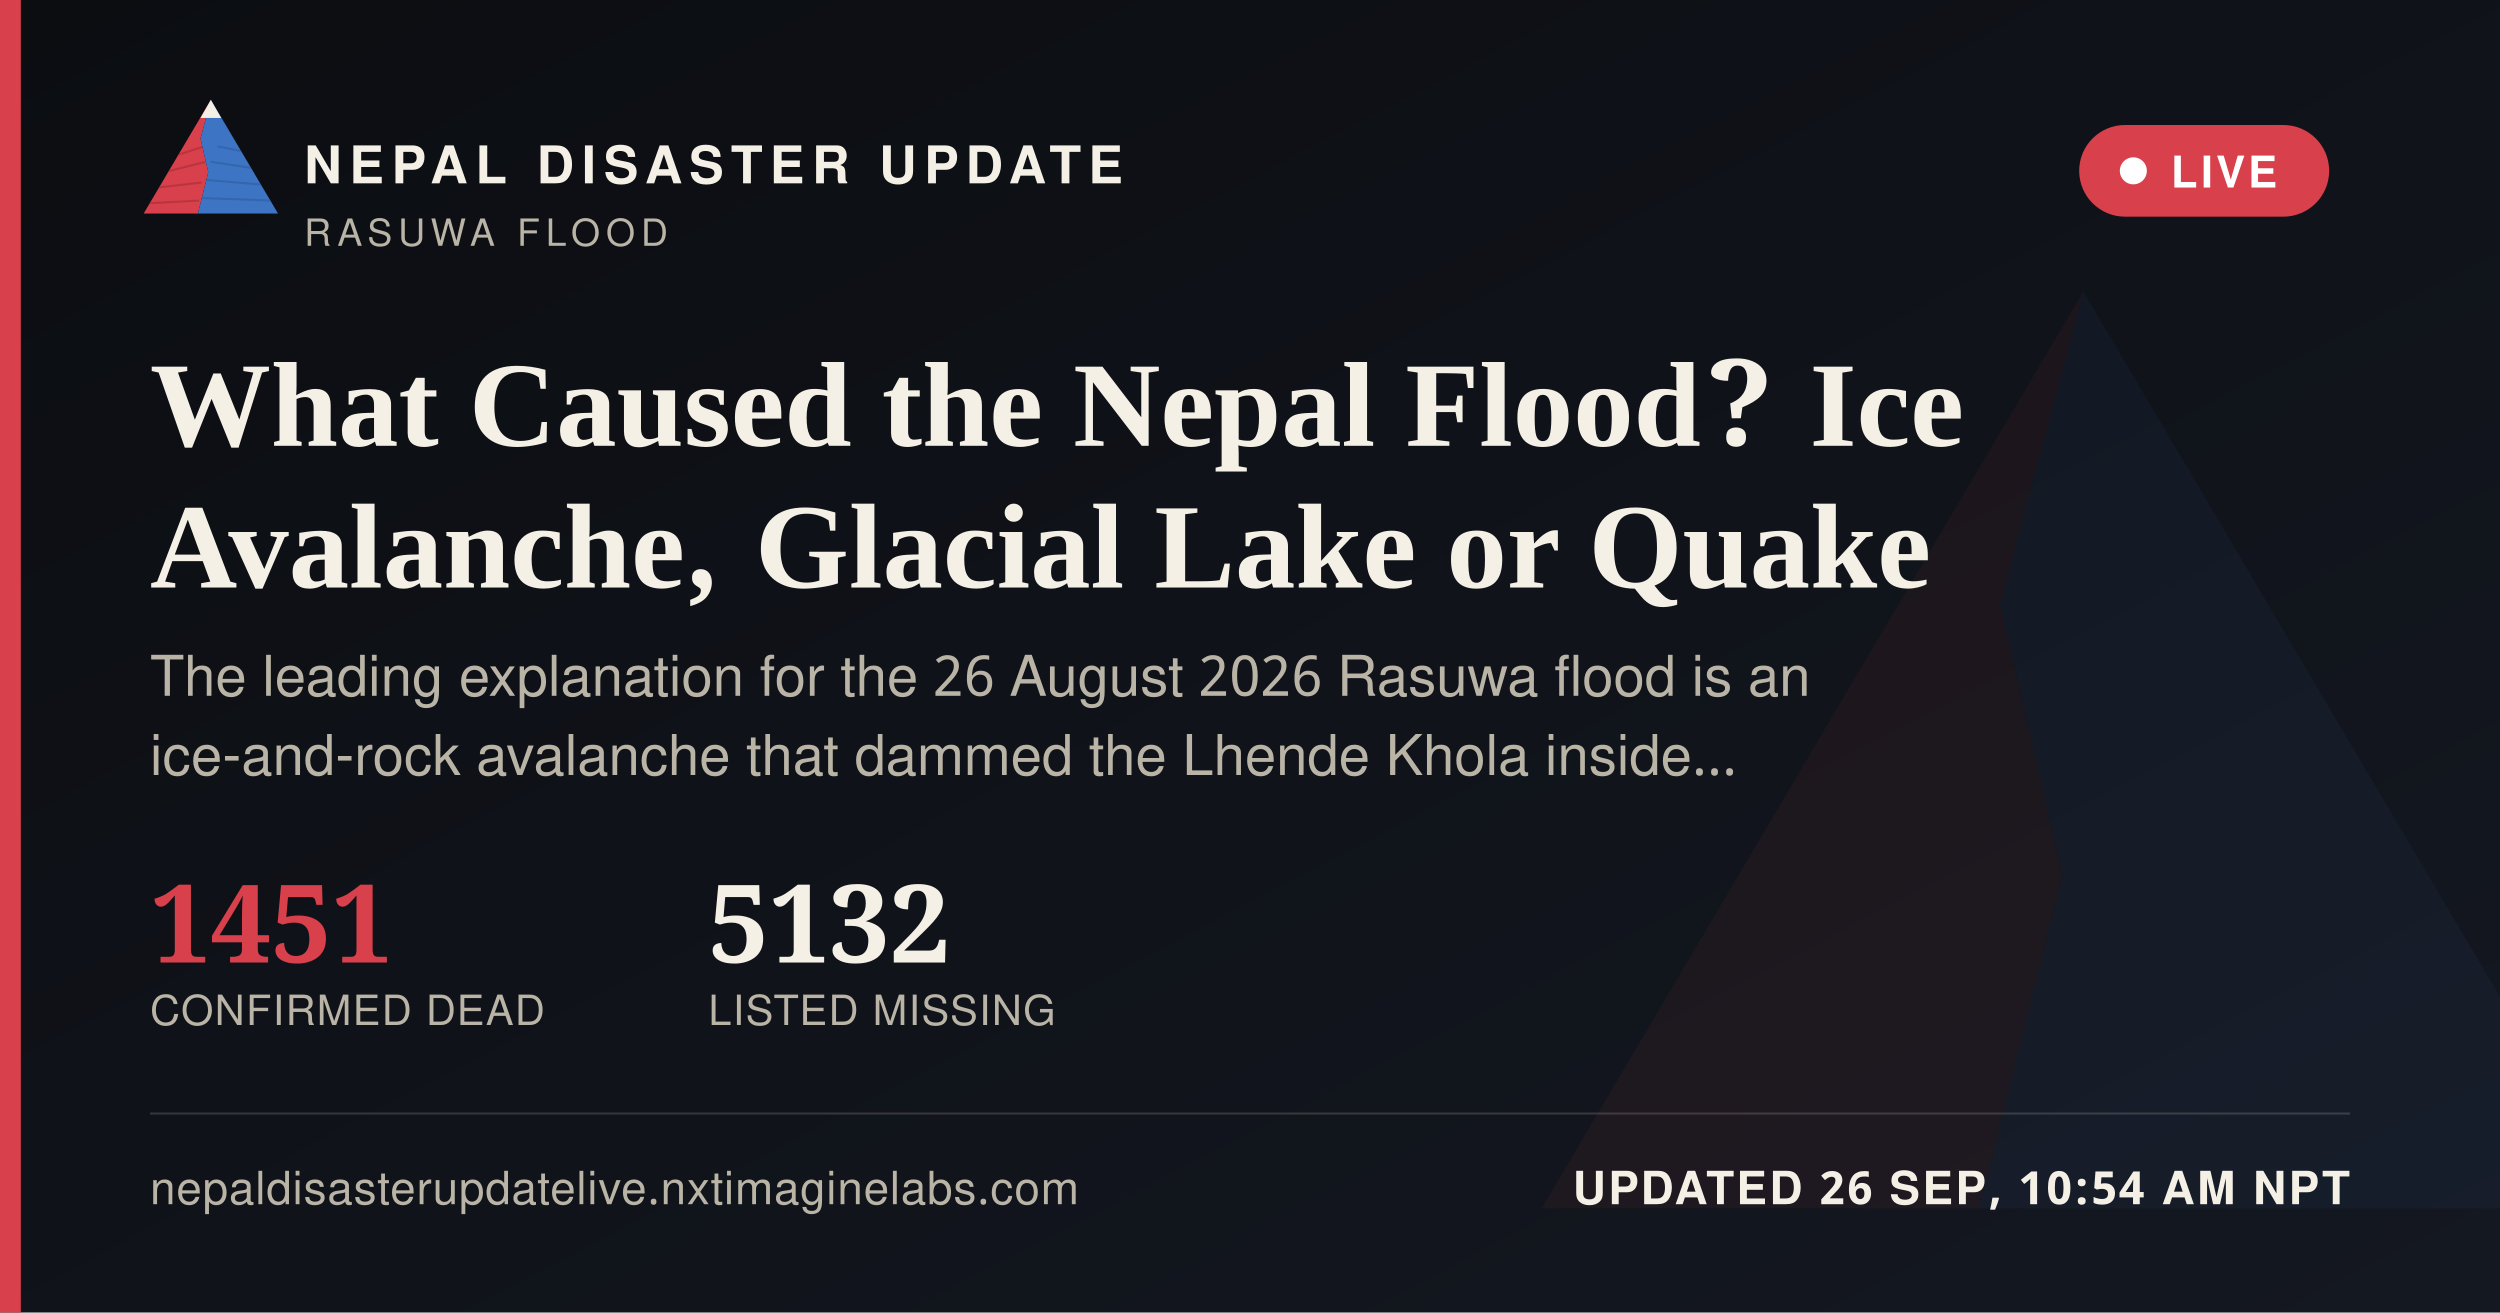
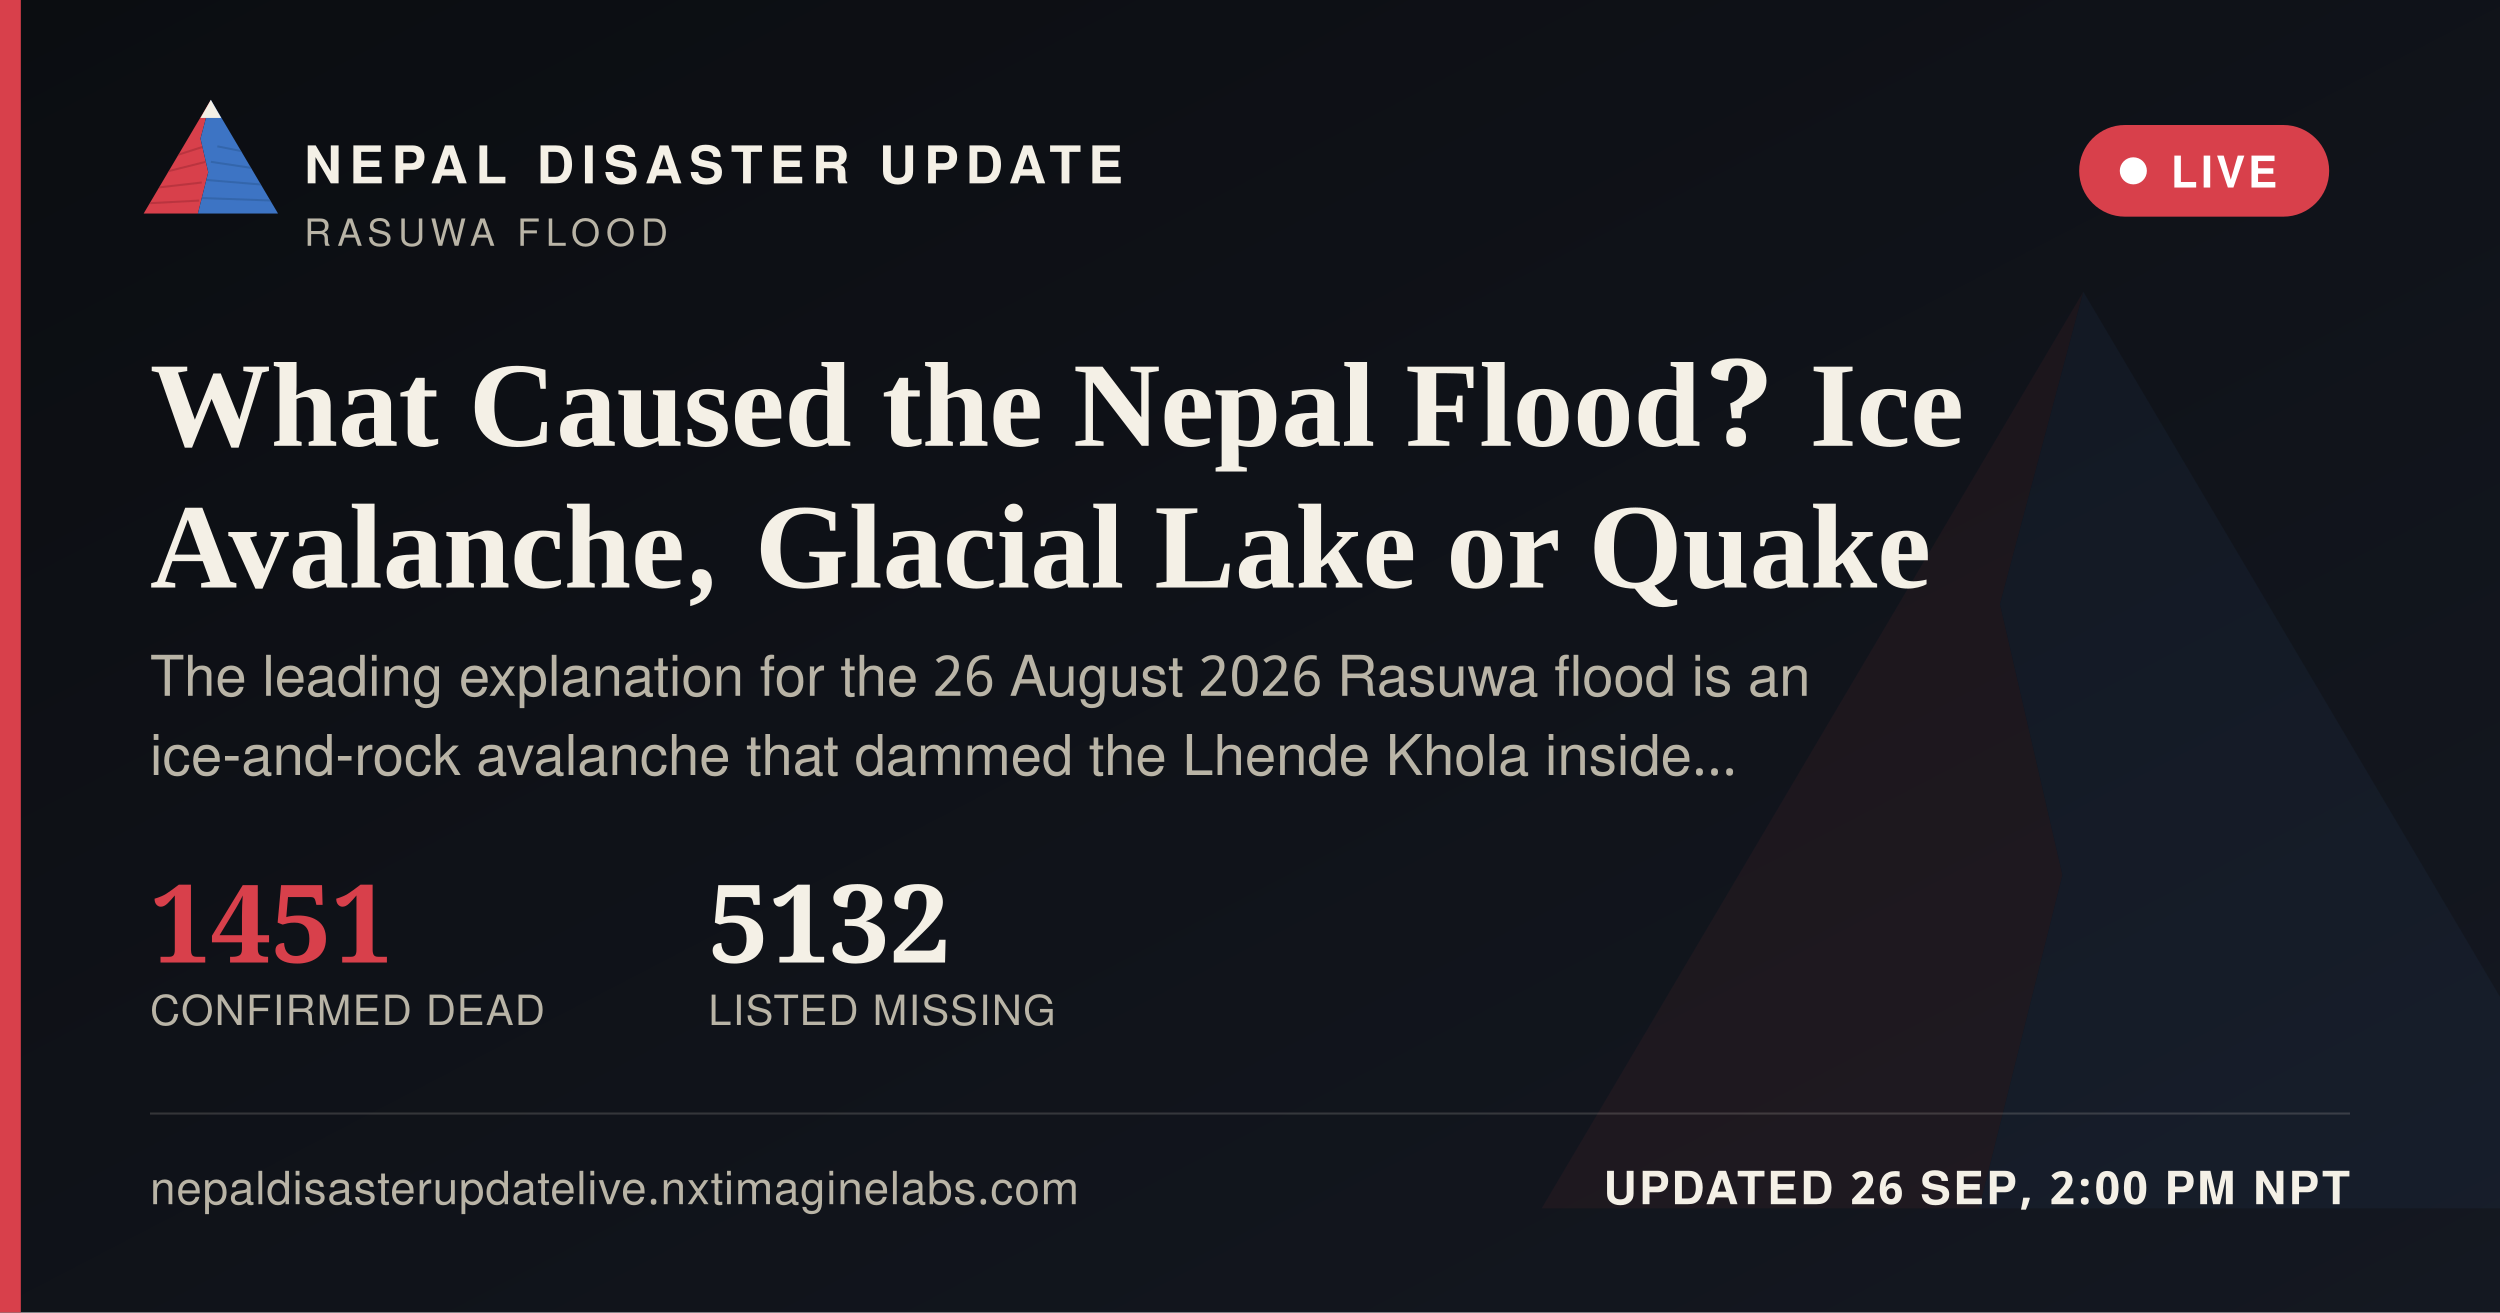
<svg xmlns="http://www.w3.org/2000/svg" width="1200" height="630" viewBox="0 0 1200 630">
  <defs>
    <linearGradient id="ogbg" x1="0" y1="0" x2="1" y2="1">
      <stop offset="0" stop-color="#0B0D11" />
      <stop offset="1" stop-color="#141821" />
    </linearGradient>
  </defs>
  <rect width="1200" height="630" fill="url(#ogbg)" />
  <g transform="translate(700,60) scale(5)" opacity="0.06">
    <polygon points="60,16 52,46 58,72 50,104 8,104" fill="#D8404B" />
    <polygon points="60,16 112,104 50,104 58,72 52,46" fill="#3D74C4" />
  </g>
  <rect x="0" y="0" width="10" height="630" fill="#D8404B" />
  <g transform="translate(64,38) scale(0.62)">
    <g>
      <defs>
        <clipPath id="ogLc">
          <polygon points="60,16 52,46 58,72 50,104 8,104" />
        </clipPath>
        <clipPath id="ogRc">
          <polygon points="60,16 112,104 50,104 58,72 52,46" />
        </clipPath>
      </defs>
      <polygon points="60,16 52,46 58,72 50,104 8,104" fill="#D8404B" />
      <g clip-path="url(#ogLc)" stroke="#A32A34" stroke-width="1.6" fill="none" opacity="0.55">
        <path d="M30,60 L55,52" />
        <path d="M24,72 L56,64" />
        <path d="M18,84 L53,80" />
        <path d="M13,96 L51,94" />
      </g>
      <polygon points="60,16 112,104 50,104 58,72 52,46" fill="#3D74C4" />
      <g clip-path="url(#ogRc)" stroke="#2A5793" stroke-width="1.6" fill="none" opacity="0.5">
        <path d="M65,52 L95,58" />
        <path d="M60,64 L100,70" />
        <path d="M56,78 L104,82" />
        <path d="M52,92 L108,94" />
      </g>
      <polygon points="60,16 52,30 68,30" fill="#F4F0E6" />
    </g>
  </g>
  <text x="146" y="88" font-family="'Public Sans', 'Noto Sans Devanagari', 'Helvetica Neue', Helvetica, Arial, sans-serif" font-size="25" font-weight="800" letter-spacing="3.6" fill="#F4F0E6">NEPAL DISASTER UPDATE</text>
  <text x="146" y="118" font-family="'Public Sans', 'Noto Sans Devanagari', 'Helvetica Neue', Helvetica, Arial, sans-serif" font-size="18" letter-spacing="2.8" fill="#B9B4A6">RASUWA FLOOD</text>
  <g>
    <rect x="998" y="60" width="120" height="44" rx="22" fill="#D8404B" stroke="none" />
    <circle cx="1024" cy="82" r="6.5" fill="#FFFFFF" />
    <text x="1042" y="90" font-family="'Public Sans', 'Noto Sans Devanagari', 'Helvetica Neue', Helvetica, Arial, sans-serif" font-size="21" font-weight="700" letter-spacing="1.6" fill="#FFFFFF">LIVE</text>
  </g>
  <text x="72" y="214" font-family="Newsreader, 'Noto Serif Devanagari', Georgia, 'Times New Roman', serif" font-size="58" font-weight="600" fill="#F4F0E6">What Caused the Nepal Flood? Ice</text>
  <text x="72" y="282" font-family="Newsreader, 'Noto Serif Devanagari', Georgia, 'Times New Roman', serif" font-size="58" font-weight="600" fill="#F4F0E6">Avalanche, Glacial Lake or Quake</text>
  <text x="72" y="334" font-family="'Public Sans', 'Noto Sans Devanagari', 'Helvetica Neue', Helvetica, Arial, sans-serif" font-size="27" fill="#B9B4A6">The leading explanation for the 26 August 2026 Rasuwa flood is an</text>
  <text x="72" y="372" font-family="'Public Sans', 'Noto Sans Devanagari', 'Helvetica Neue', Helvetica, Arial, sans-serif" font-size="27" fill="#B9B4A6">ice-and-rock avalanche that dammed the Lhende Khola inside…</text>
  <g transform="translate(72,462)">
    <text x="0" y="0" font-family="Newsreader, 'Noto Serif Devanagari', Georgia, 'Times New Roman', serif" font-size="52" font-weight="600" fill="#D8404B">1451</text>
    <text x="0" y="30" font-family="'Public Sans', 'Noto Sans Devanagari', 'Helvetica Neue', Helvetica, Arial, sans-serif" font-size="20" letter-spacing="0.6" fill="#B9B4A6">CONFIRMED DEAD</text>
    <text x="268" y="0" font-family="Newsreader, 'Noto Serif Devanagari', Georgia, 'Times New Roman', serif" font-size="52" font-weight="600" fill="#F4F0E6">5132</text>
    <text x="268" y="30" font-family="'Public Sans', 'Noto Sans Devanagari', 'Helvetica Neue', Helvetica, Arial, sans-serif" font-size="20" letter-spacing="0.6" fill="#B9B4A6">LISTED MISSING</text>
  </g>
  <rect x="72" y="534" width="1056" height="1" fill="rgba(244,240,230,0.16)" />
  <text x="72" y="578" font-family="'Public Sans', 'Noto Sans Devanagari', 'Helvetica Neue', Helvetica, Arial, sans-serif" font-size="22" fill="#B9B4A6" letter-spacing="0.4">nepaldisasterupdatelive.nxtimaginelabs.com</text>
-   <text x="1128" y="578" text-anchor="end" font-family="'Public Sans', 'Noto Sans Devanagari', 'Helvetica Neue', Helvetica, Arial, sans-serif" font-size="22" font-weight="700" letter-spacing="1.2" fill="#F4F0E6">UPDATED 26 SEP, 10:54 AM NPT</text>
+   <text x="1128" y="578" text-anchor="end" font-family="'Public Sans', 'Noto Sans Devanagari', 'Helvetica Neue', Helvetica, Arial, sans-serif" font-size="22" font-weight="700" letter-spacing="1.2" fill="#F4F0E6">UPDATED 26 SEP, 2:00 PM NPT</text>
</svg>
